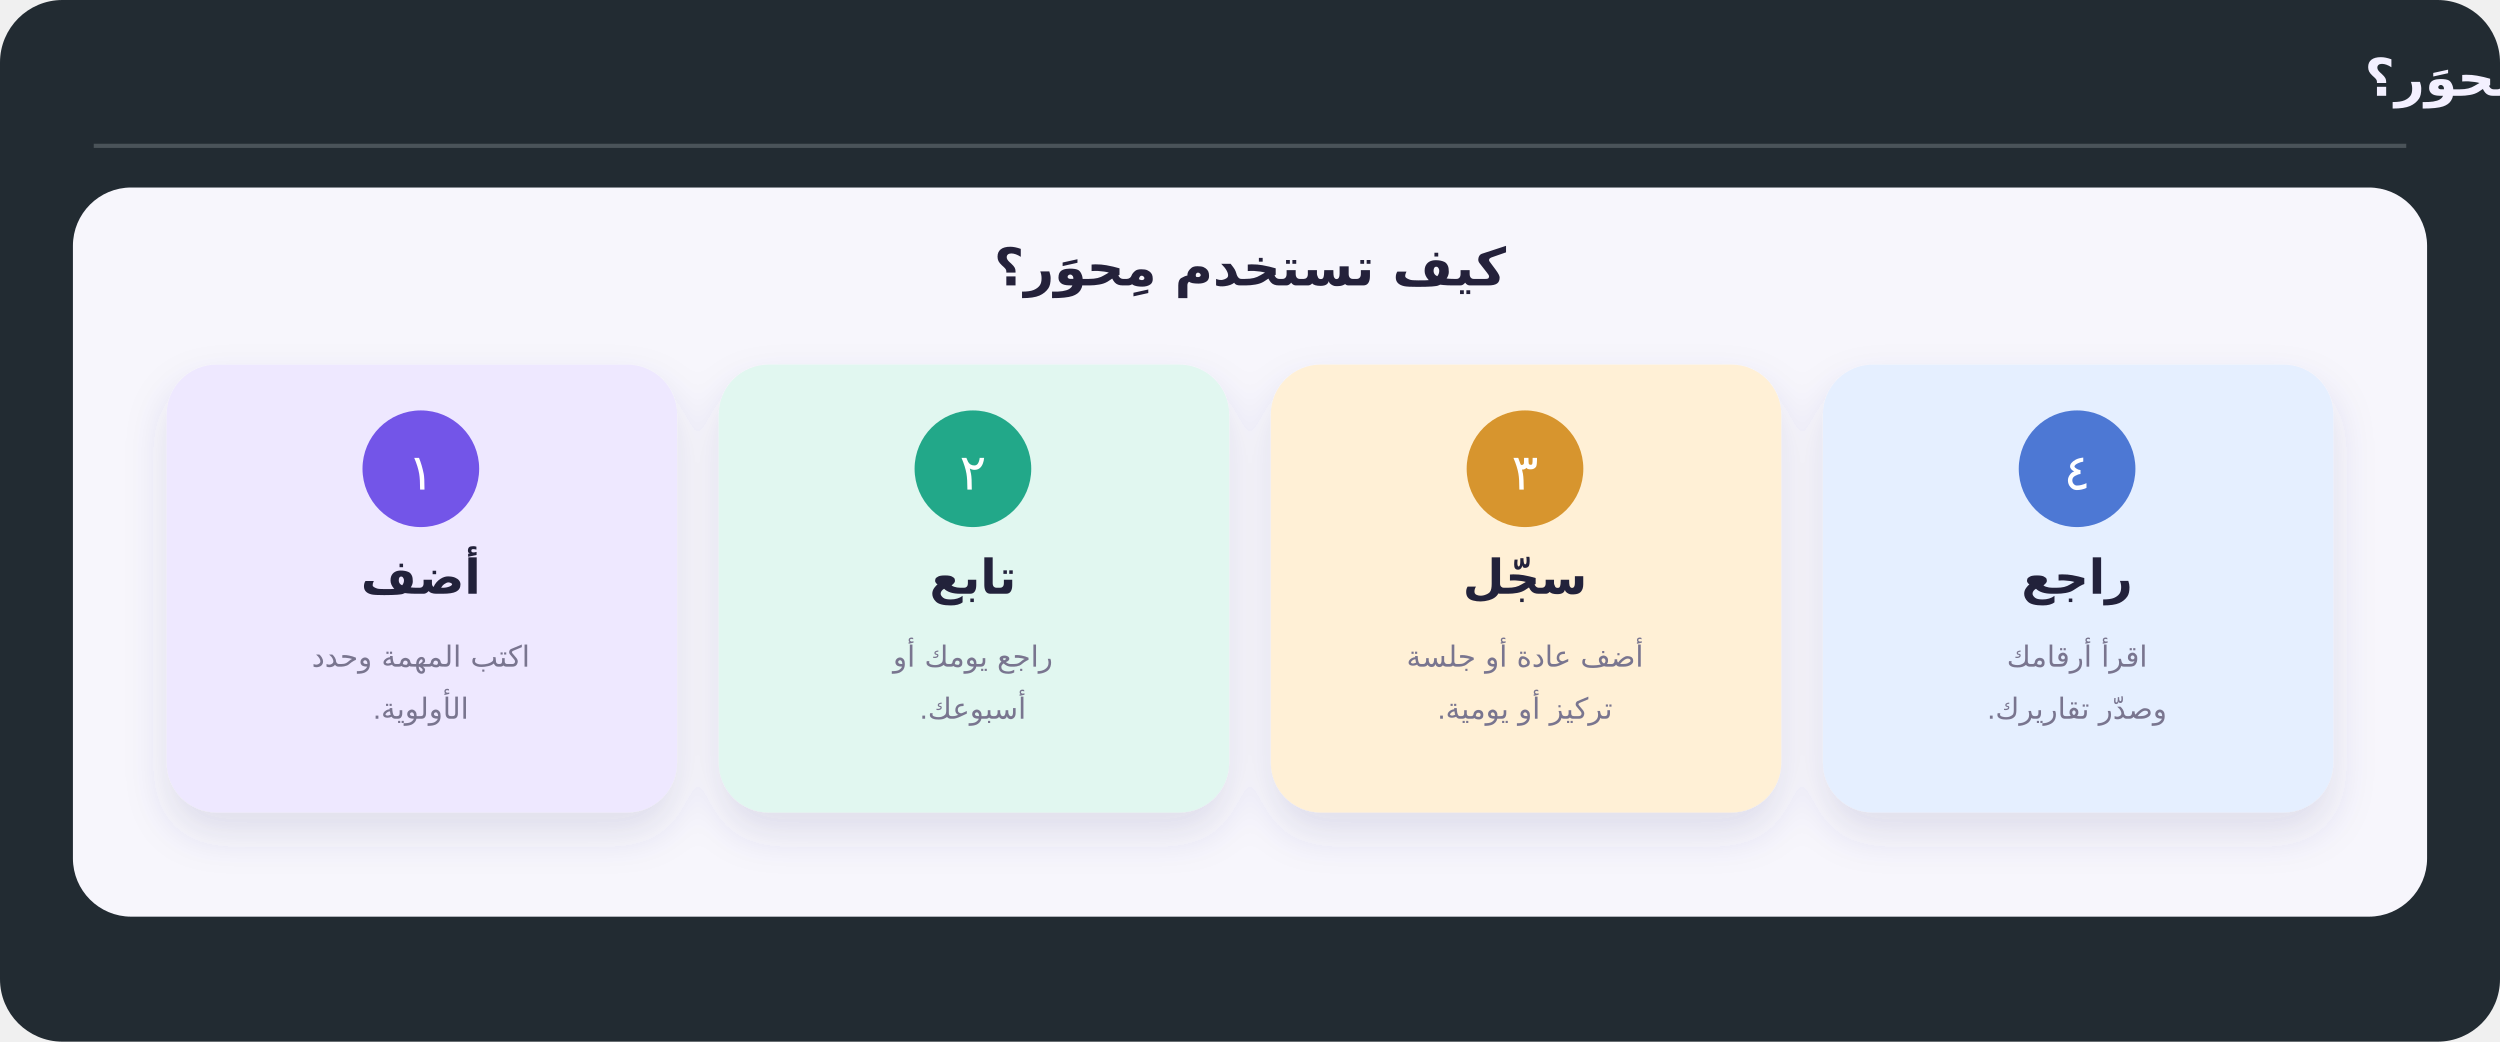
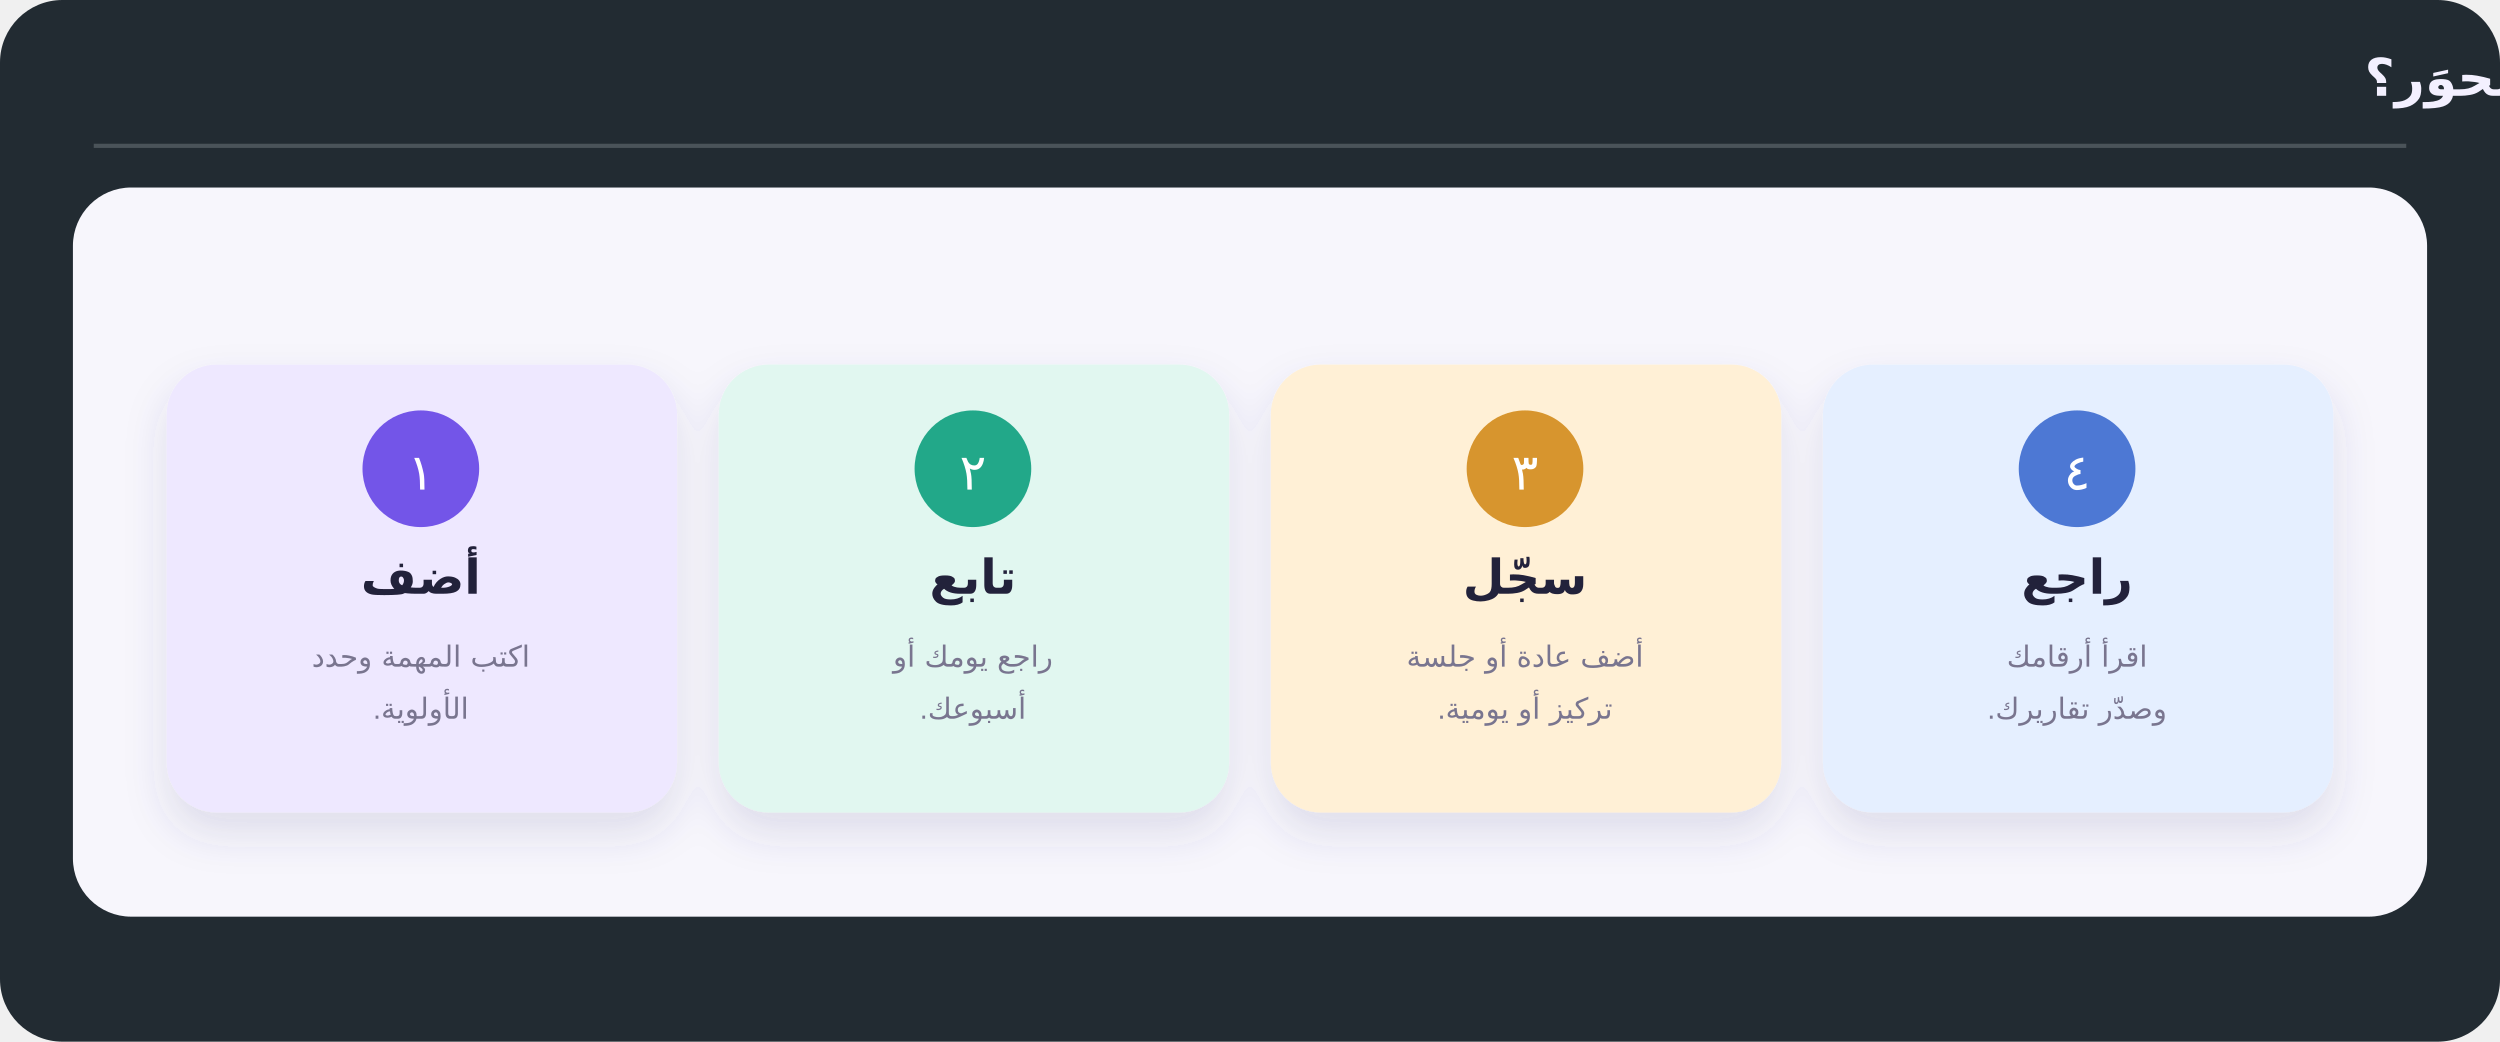
<svg xmlns="http://www.w3.org/2000/svg" viewBox="0 0 1200 500" role="img" aria-labelledby="title description">
  <defs>
    <filter id="shadow" x="-10%" y="-10%" width="120%" height="130%">
      <feDropShadow dx="0" dy="10" stdDeviation="10" flood-color="#4c3a86" flood-opacity=".14" />
    </filter>
  </defs>
  <rect width="1200" height="500" rx="30" fill="#222b32" />
  <text x="1135" y="46" text-anchor="end" direction="rtl" font-family="Tahoma, Arial, sans-serif" font-size="25" font-weight="800" fill="#f3f0ff">كيف تستخدم مِحوَر؟</text>
  <path d="M45 70H1155" stroke="#4a5359" stroke-width="2" />
  <rect x="35" y="90" width="1130" height="350" rx="28" fill="#f7f6fc" />
-   <text x="600" y="137" text-anchor="middle" direction="rtl" font-family="Tahoma, Arial, sans-serif" font-size="25" font-weight="800" fill="#24213a">كيف تستخدم مِحوَر؟</text>
  <g font-family="Tahoma, Arial, sans-serif" direction="rtl" text-anchor="middle" filter="url(#shadow)">
    <g>
      <rect x="80" y="175" width="245" height="215" rx="24" fill="#eee8ff" />
      <circle cx="202" cy="225" r="28" fill="#7354e8" />
      <text x="202" y="235" font-size="24" fill="#fff">١</text>
      <text x="202" y="285" font-size="23" font-weight="800" fill="#24213a">أضف</text>
      <text x="202" y="320" font-size="14" fill="#79758f">اكتب المهمة وحدد</text>
      <text x="202" y="345" font-size="14" fill="#79758f">الأولوية.</text>
    </g>
    <g>
      <rect x="345" y="175" width="245" height="215" rx="24" fill="#e1f7f0" />
      <circle cx="467" cy="225" r="28" fill="#24a889" />
      <text x="467" y="235" font-size="24" fill="#fff">٢</text>
      <text x="467" y="285" font-size="23" font-weight="800" fill="#24213a">تابع</text>
      <text x="467" y="320" font-size="14" fill="#79758f">راجع يومك أو</text>
      <text x="467" y="345" font-size="14" fill="#79758f">أسبوعك.</text>
    </g>
    <g>
      <rect x="610" y="175" width="245" height="215" rx="24" fill="#fff0d6" />
      <circle cx="732" cy="225" r="28" fill="#d7952d" />
      <text x="732" y="235" font-size="24" fill="#fff">٣</text>
      <text x="732" y="285" font-size="23" font-weight="800" fill="#24213a">سجّل</text>
      <text x="732" y="320" font-size="14" fill="#79758f">أضف عادة أو جلسة</text>
      <text x="732" y="345" font-size="14" fill="#79758f">تركيز أو يومية.</text>
    </g>
    <g>
      <rect x="875" y="175" width="245" height="215" rx="24" fill="#e5efff" />
      <circle cx="997" cy="225" r="28" fill="#4d78d4" />
      <text x="997" y="235" font-size="24" fill="#fff">٤</text>
      <text x="997" y="285" font-size="23" font-weight="800" fill="#24213a">راجع</text>
      <text x="997" y="320" font-size="14" fill="#79758f">اقرأ أرقامك</text>
      <text x="997" y="345" font-size="14" fill="#79758f">وصدّر تقاريرك.</text>
    </g>
  </g>
</svg>
